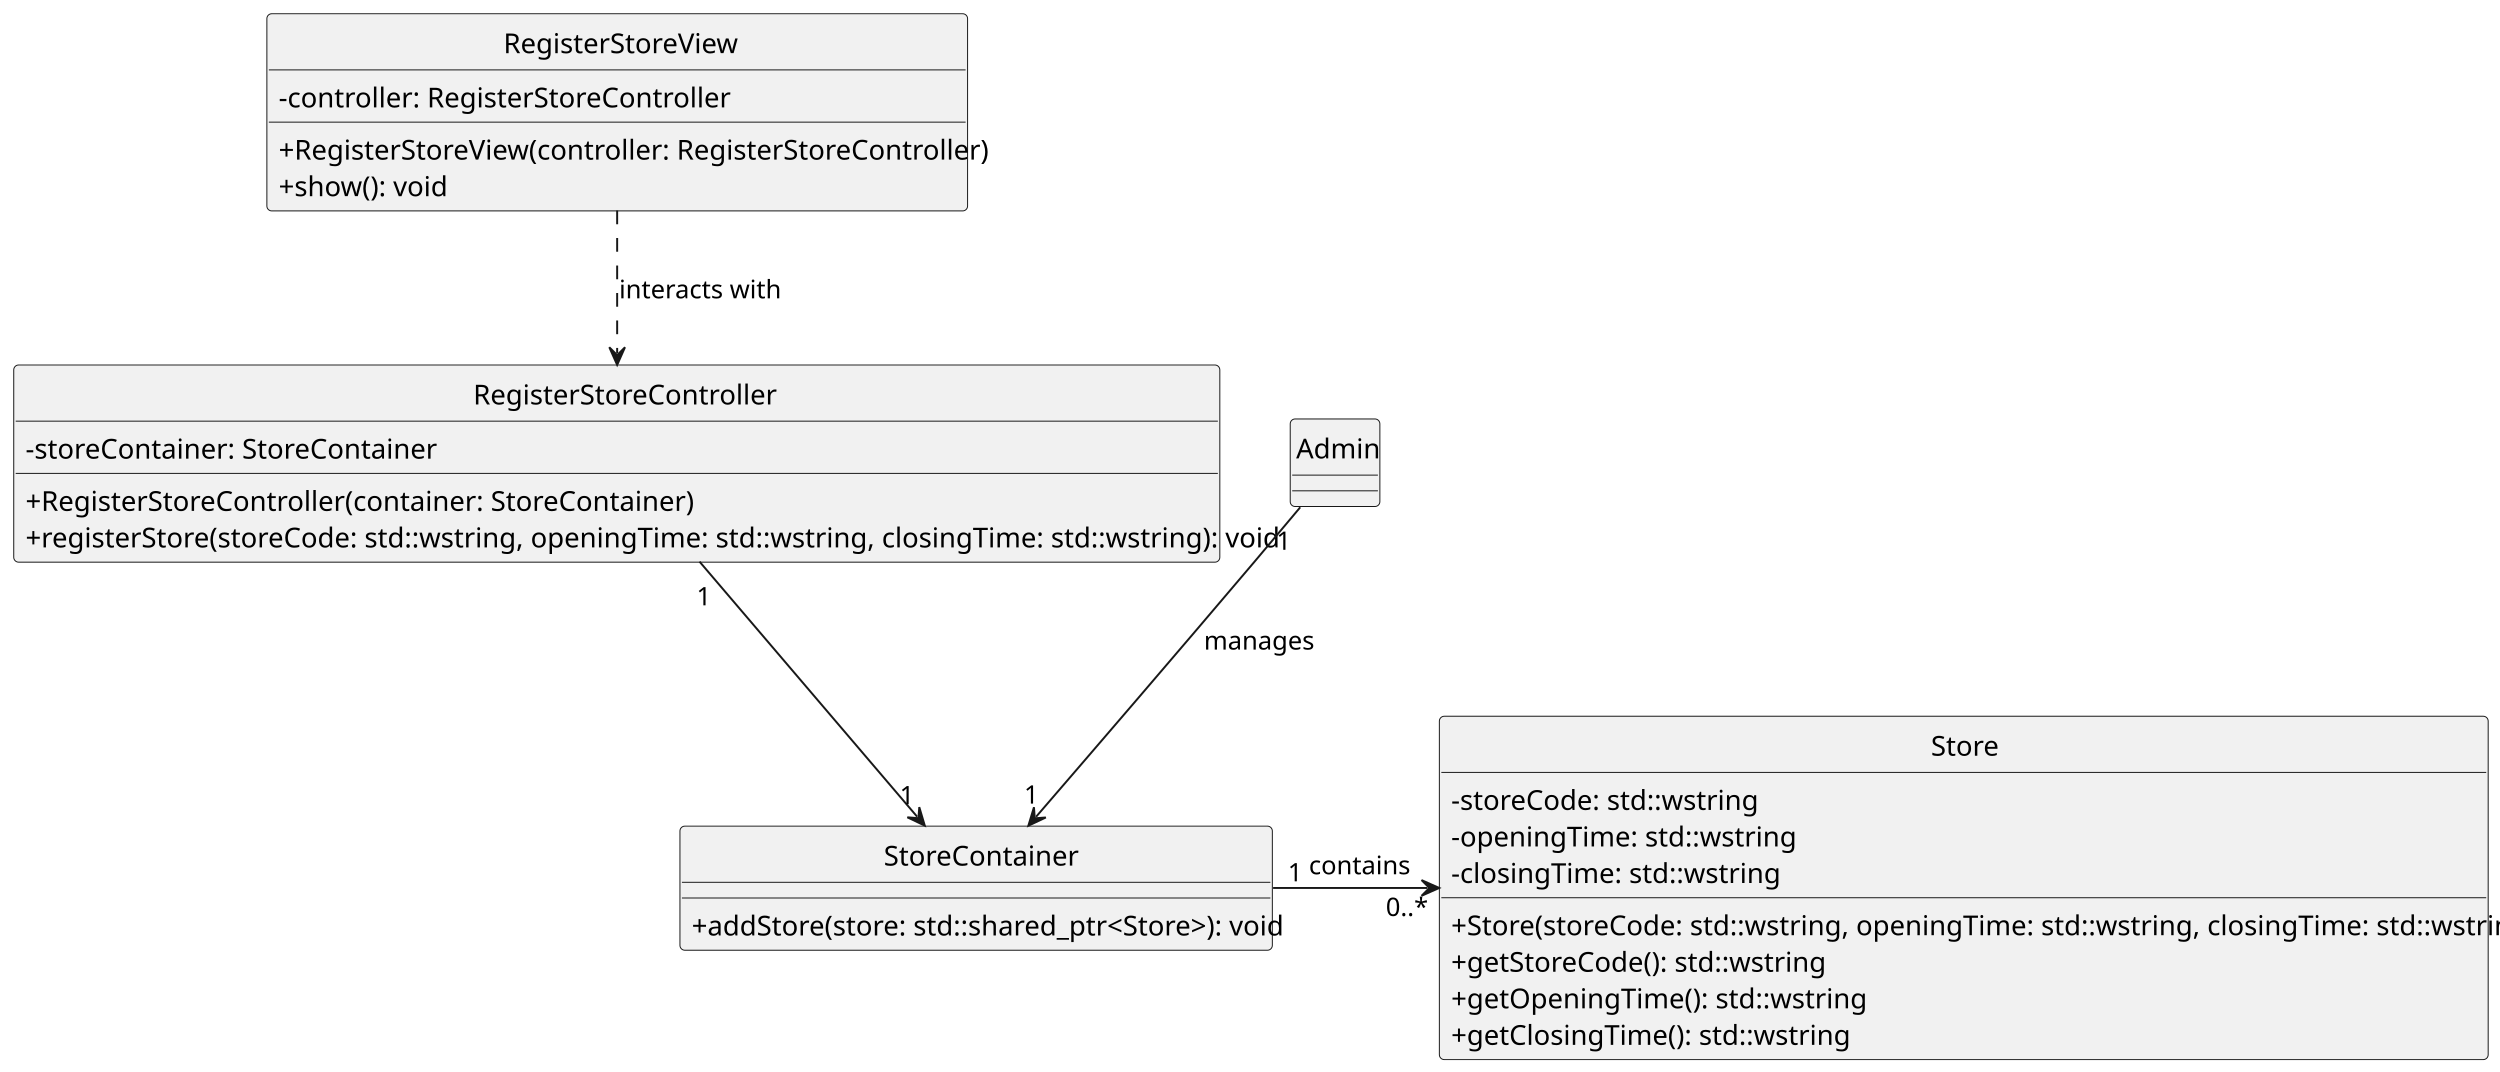
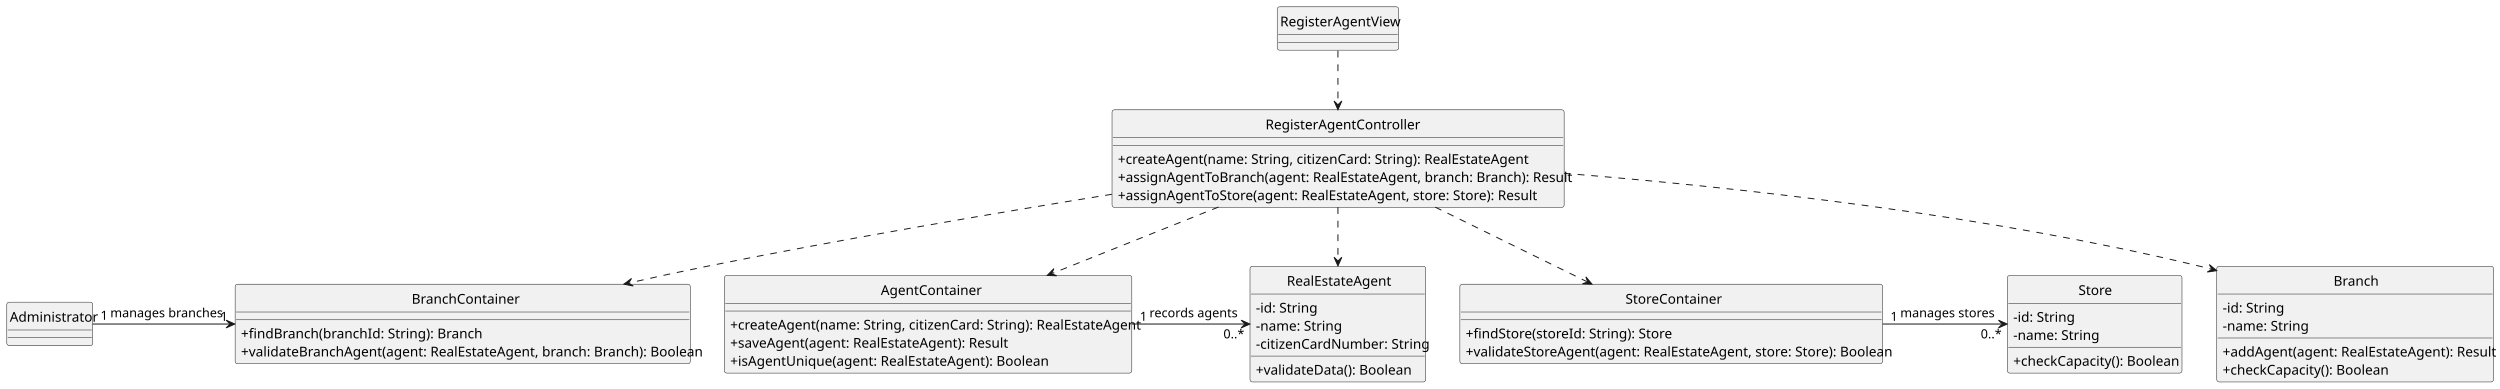
- <svg xmlns="http://www.w3.org/2000/svg" contentStyleType="text/css" height="546px" preserveAspectRatio="none" style="width:1274px;height:546px;background:#FFFFFF;" version="1.1" viewBox="0 0 1274 546" width="1274px" zoomAndPan="magnify">
+ <svg xmlns="http://www.w3.org/2000/svg" contentStyleType="text/css" height="400px" preserveAspectRatio="none" style="width:2573px;height:400px;background:#FFFFFF;" version="1.1" viewBox="0 0 2573 400" width="2573px" zoomAndPan="magnify">
  <defs />
  <g>
+     <g id="elem_RegisterAgentView">
+       <rect codeLine="4" fill="#F1F1F1" height="44.621" id="RegisterAgentView" rx="2.5" ry="2.5" style="stroke:#181818;stroke-width:0.5;" width="125.061" x="1314.5" y="7" />
+       <text fill="#000000" font-family="sans-serif" font-size="14" lengthAdjust="spacing" textLength="119.061" x="1317.5" y="27.107">RegisterAgentView</text>
+       <line style="stroke:#181818;stroke-width:0.5;" x1="1315.5" x2="1438.562" y1="35.621" y2="35.621" />
+       <line style="stroke:#181818;stroke-width:0.5;" x1="1315.5" x2="1438.562" y1="43.621" y2="43.621" />
+     </g>
+     <g id="elem_RegisterAgentController">
+       <rect codeLine="7" fill="#F1F1F1" height="100.484" id="RegisterAgentController" rx="2.5" ry="2.5" style="stroke:#181818;stroke-width:0.5;" width="465.318" x="1144.5" y="113" />
+       <text fill="#000000" font-family="sans-serif" font-size="14" lengthAdjust="spacing" textLength="149.406" x="1302.456" y="133.107">RegisterAgentController</text>
+       <line style="stroke:#181818;stroke-width:0.5;" x1="1145.5" x2="1608.818" y1="141.621" y2="141.621" />
+       <line style="stroke:#181818;stroke-width:0.5;" x1="1145.5" x2="1608.818" y1="149.621" y2="149.621" />
+       <text fill="#000000" font-family="sans-serif" font-size="14" lengthAdjust="spacing" textLength="407.374" x="1150.5" y="168.728">+createAgent(name: String, citizenCard: String): RealEstateAgent</text>
+       <text fill="#000000" font-family="sans-serif" font-size="14" lengthAdjust="spacing" textLength="453.318" x="1150.5" y="187.35">+assignAgentToBranch(agent: RealEstateAgent, branch: Branch): Result</text>
+       <text fill="#000000" font-family="sans-serif" font-size="14" lengthAdjust="spacing" textLength="419.843" x="1150.5" y="205.971">+assignAgentToStore(agent: RealEstateAgent, store: Store): Result</text>
+     </g>
+     <g id="elem_RealEstateAgent">
+       <rect codeLine="13" fill="#F1F1F1" height="119.106" id="RealEstateAgent" rx="2.5" ry="2.5" style="stroke:#181818;stroke-width:0.5;" width="180.834" x="1286.5" y="274" />
+       <text fill="#000000" font-family="sans-serif" font-size="14" lengthAdjust="spacing" textLength="105.068" x="1324.383" y="294.107">RealEstateAgent</text>
+       <line style="stroke:#181818;stroke-width:0.5;" x1="1287.5" x2="1466.334" y1="302.621" y2="302.621" />
+       <text fill="#000000" font-family="sans-serif" font-size="14" lengthAdjust="spacing" textLength="59.91" x="1292.5" y="321.728">-id: String</text>
+       <text fill="#000000" font-family="sans-serif" font-size="14" lengthAdjust="spacing" textLength="84.034" x="1292.5" y="340.35">-name: String</text>
+       <text fill="#000000" font-family="sans-serif" font-size="14" lengthAdjust="spacing" textLength="168.834" x="1292.5" y="358.971">-citizenCardNumber: String</text>
+       <line style="stroke:#181818;stroke-width:0.5;" x1="1287.5" x2="1466.334" y1="366.484" y2="366.484" />
+       <text fill="#000000" font-family="sans-serif" font-size="14" lengthAdjust="spacing" textLength="154.485" x="1292.5" y="385.592">+validateData(): Boolean</text>
+     </g>
+     <g id="elem_Branch">
+       <rect codeLine="20" fill="#F1F1F1" height="119.106" id="Branch" rx="2.5" ry="2.5" style="stroke:#181818;stroke-width:0.5;" width="284.788" x="2281.5" y="274" />
+       <text fill="#000000" font-family="sans-serif" font-size="14" lengthAdjust="spacing" textLength="44.358" x="2401.715" y="294.107">Branch</text>
+       <line style="stroke:#181818;stroke-width:0.5;" x1="2282.5" x2="2565.288" y1="302.621" y2="302.621" />
+       <text fill="#000000" font-family="sans-serif" font-size="14" lengthAdjust="spacing" textLength="59.91" x="2287.5" y="321.728">-id: String</text>
+       <text fill="#000000" font-family="sans-serif" font-size="14" lengthAdjust="spacing" textLength="84.034" x="2287.5" y="340.35">-name: String</text>
+       <line style="stroke:#181818;stroke-width:0.5;" x1="2282.5" x2="2565.288" y1="347.863" y2="347.863" />
+       <text fill="#000000" font-family="sans-serif" font-size="14" lengthAdjust="spacing" textLength="272.788" x="2287.5" y="366.971">+addAgent(agent: RealEstateAgent): Result</text>
+       <text fill="#000000" font-family="sans-serif" font-size="14" lengthAdjust="spacing" textLength="167.699" x="2287.5" y="385.592">+checkCapacity(): Boolean</text>
+     </g>
+     <g id="elem_AgentContainer">
+       <rect codeLine="27" fill="#F1F1F1" height="100.484" id="AgentContainer" rx="2.5" ry="2.5" style="stroke:#181818;stroke-width:0.5;" width="419.374" x="745.5" y="283.5" />
+       <text fill="#000000" font-family="sans-serif" font-size="14" lengthAdjust="spacing" textLength="97.289" x="906.543" y="303.607">AgentContainer</text>
+       <line style="stroke:#181818;stroke-width:0.5;" x1="746.5" x2="1163.874" y1="312.121" y2="312.121" />
+       <line style="stroke:#181818;stroke-width:0.5;" x1="746.5" x2="1163.874" y1="320.121" y2="320.121" />
+       <text fill="#000000" font-family="sans-serif" font-size="14" lengthAdjust="spacing" textLength="407.374" x="751.5" y="339.228">+createAgent(name: String, citizenCard: String): RealEstateAgent</text>
+       <text fill="#000000" font-family="sans-serif" font-size="14" lengthAdjust="spacing" textLength="279.002" x="751.5" y="357.85">+saveAgent(agent: RealEstateAgent): Result</text>
+       <text fill="#000000" font-family="sans-serif" font-size="14" lengthAdjust="spacing" textLength="315.602" x="751.5" y="376.471">+isAgentUnique(agent: RealEstateAgent): Boolean</text>
+     </g>
+     <g id="elem_BranchContainer">
+       <rect codeLine="33" fill="#F1F1F1" height="81.863" id="BranchContainer" rx="2.5" ry="2.5" style="stroke:#181818;stroke-width:0.5;" width="468.463" x="242" y="292.5" />
+       <text fill="#000000" font-family="sans-serif" font-size="14" lengthAdjust="spacing" textLength="105.061" x="423.701" y="312.607">BranchContainer</text>
+       <line style="stroke:#181818;stroke-width:0.5;" x1="243" x2="709.463" y1="321.121" y2="321.121" />
+       <line style="stroke:#181818;stroke-width:0.5;" x1="243" x2="709.463" y1="329.121" y2="329.121" />
+       <text fill="#000000" font-family="sans-serif" font-size="14" lengthAdjust="spacing" textLength="235.402" x="248" y="348.228">+findBranch(branchId: String): Branch</text>
+       <text fill="#000000" font-family="sans-serif" font-size="14" lengthAdjust="spacing" textLength="456.463" x="248" y="366.85">+validateBranchAgent(agent: RealEstateAgent, branch: Branch): Boolean</text>
+     </g>
    <g id="elem_Store">
-       <rect codeLine="6" fill="#F1F1F1" height="174.969" id="Store" rx="2.5" ry="2.5" style="stroke:#181818;stroke-width:0.5;" width="534.477" x="733.5" y="365" />
-       <text fill="#000000" font-family="sans-serif" font-size="14" lengthAdjust="spacing" textLength="33.462" x="984.008" y="385.107">Store
-             </text>
-       <line style="stroke:#181818;stroke-width:0.5;" x1="734.5" x2="1266.977" y1="393.621" y2="393.621" />
-       <text fill="#000000" font-family="sans-serif" font-size="14" lengthAdjust="spacing" textLength="147.834" x="739.5" y="412.728">-storeCode: std::wstring
-             </text>
-       <text fill="#000000" font-family="sans-serif" font-size="14" lengthAdjust="spacing" textLength="164.179" x="739.5" y="431.35">-openingTime: std::wstring
-             </text>
-       <text fill="#000000" font-family="sans-serif" font-size="14" lengthAdjust="spacing" textLength="157.931" x="739.5" y="449.971">-closingTime: std::wstring
-             </text>
-       <line style="stroke:#181818;stroke-width:0.5;" x1="734.5" x2="1266.977" y1="457.484" y2="457.484" />
-       <text fill="#000000" font-family="sans-serif" font-size="14" lengthAdjust="spacing" textLength="522.477" x="739.5" y="476.592">+Store(storeCode: std::wstring, openingTime: std::wstring, closingTime:
-                 std::wstring)
-             </text>
-       <text fill="#000000" font-family="sans-serif" font-size="14" lengthAdjust="spacing" textLength="182.472" x="739.5" y="495.213">+getStoreCode(): std::wstring
-             </text>
-       <text fill="#000000" font-family="sans-serif" font-size="14" lengthAdjust="spacing" textLength="199.582" x="739.5" y="513.834">+getOpeningTime(): std::wstring
-             </text>
-       <text fill="#000000" font-family="sans-serif" font-size="14" lengthAdjust="spacing" textLength="193.341" x="739.5" y="532.455">+getClosingTime(): std::wstring
-             </text>
+       <rect codeLine="38" fill="#F1F1F1" height="100.484" id="Store" rx="2.5" ry="2.5" style="stroke:#181818;stroke-width:0.5;" width="179.699" x="2066" y="283.5" />
+       <text fill="#000000" font-family="sans-serif" font-size="14" lengthAdjust="spacing" textLength="33.462" x="2139.119" y="303.607">Store</text>
+       <line style="stroke:#181818;stroke-width:0.5;" x1="2067" x2="2244.699" y1="312.121" y2="312.121" />
+       <text fill="#000000" font-family="sans-serif" font-size="14" lengthAdjust="spacing" textLength="59.91" x="2072" y="331.228">-id: String</text>
+       <text fill="#000000" font-family="sans-serif" font-size="14" lengthAdjust="spacing" textLength="84.034" x="2072" y="349.85">-name: String</text>
+       <line style="stroke:#181818;stroke-width:0.5;" x1="2067" x2="2244.699" y1="357.363" y2="357.363" />
+       <text fill="#000000" font-family="sans-serif" font-size="14" lengthAdjust="spacing" textLength="167.699" x="2072" y="376.471">+checkCapacity(): Boolean</text>
    </g>
    <g id="elem_StoreContainer">
-       <rect codeLine="16" fill="#F1F1F1" height="63.242" id="StoreContainer" rx="2.5" ry="2.5" style="stroke:#181818;stroke-width:0.5;" width="301.885" x="346.5" y="421" />
-       <text fill="#000000" font-family="sans-serif" font-size="14" lengthAdjust="spacing" textLength="94.165" x="450.36" y="441.107">StoreContainer
-             </text>
-       <line style="stroke:#181818;stroke-width:0.5;" x1="347.5" x2="647.385" y1="449.621" y2="449.621" />
-       <line style="stroke:#181818;stroke-width:0.5;" x1="347.5" x2="647.385" y1="457.621" y2="457.621" />
-       <text fill="#000000" font-family="sans-serif" font-size="14" lengthAdjust="spacing" textLength="289.885" x="352.5" y="476.728">+addStore(store: std::shared_ptr&lt;Store&gt;): void
-             </text>
+       <rect codeLine="44" fill="#F1F1F1" height="81.863" id="StoreContainer" rx="2.5" ry="2.5" style="stroke:#181818;stroke-width:0.5;" width="434.987" x="1502.5" y="292.5" />
+       <text fill="#000000" font-family="sans-serif" font-size="14" lengthAdjust="spacing" textLength="94.165" x="1672.911" y="312.607">StoreContainer</text>
+       <line style="stroke:#181818;stroke-width:0.5;" x1="1503.5" x2="1936.487" y1="321.121" y2="321.121" />
+       <line style="stroke:#181818;stroke-width:0.5;" x1="1503.5" x2="1936.487" y1="329.121" y2="329.121" />
+       <text fill="#000000" font-family="sans-serif" font-size="14" lengthAdjust="spacing" textLength="201.927" x="1508.5" y="348.228">+findStore(storeId: String): Store</text>
+       <text fill="#000000" font-family="sans-serif" font-size="14" lengthAdjust="spacing" textLength="422.987" x="1508.5" y="366.85">+validateStoreAgent(agent: RealEstateAgent, store: Store): Boolean</text>
    </g>
-     <g id="elem_RegisterStoreController">
-       <rect codeLine="20" fill="#F1F1F1" height="100.484" id="RegisterStoreController" rx="2.5" ry="2.5" style="stroke:#181818;stroke-width:0.5;" width="614.622" x="7" y="186" />
-       <text fill="#000000" font-family="sans-serif" font-size="14" lengthAdjust="spacing" textLength="146.282" x="241.17" y="206.107">RegisterStoreController
-             </text>
-       <line style="stroke:#181818;stroke-width:0.5;" x1="8" x2="620.622" y1="214.621" y2="214.621" />
-       <text fill="#000000" font-family="sans-serif" font-size="14" lengthAdjust="spacing" textLength="198.434" x="13" y="233.728">-storeContainer: StoreContainer
-             </text>
-       <line style="stroke:#181818;stroke-width:0.5;" x1="8" x2="620.622" y1="241.242" y2="241.242" />
-       <text fill="#000000" font-family="sans-serif" font-size="14" lengthAdjust="spacing" textLength="323.319" x="13" y="260.35">+RegisterStoreController(container: StoreContainer)
-             </text>
-       <text fill="#000000" font-family="sans-serif" font-size="14" lengthAdjust="spacing" textLength="602.622" x="13" y="278.971">+registerStore(storeCode: std::wstring, openingTime: std::wstring, closingTime:
-                 std::wstring): void
-             </text>
+     <g id="elem_Administrator">
+       <rect fill="#F1F1F1" height="44.621" id="Administrator" rx="2.5" ry="2.5" style="stroke:#181818;stroke-width:0.5;" width="88.469" x="7" y="311" />
+       <text fill="#000000" font-family="sans-serif" font-size="14" lengthAdjust="spacing" textLength="82.469" x="10" y="331.107">Administrator</text>
+       <line style="stroke:#181818;stroke-width:0.5;" x1="8" x2="94.469" y1="339.621" y2="339.621" />
+       <line style="stroke:#181818;stroke-width:0.5;" x1="8" x2="94.469" y1="347.621" y2="347.621" />
    </g>
-     <g id="elem_RegisterStoreView">
-       <rect codeLine="26" fill="#F1F1F1" height="100.484" id="RegisterStoreView" rx="2.5" ry="2.5" style="stroke:#181818;stroke-width:0.5;" width="357.078" x="136" y="7" />
-       <text fill="#000000" font-family="sans-serif" font-size="14" lengthAdjust="spacing" textLength="115.938" x="256.57" y="27.107">RegisterStoreView
-             </text>
-       <line style="stroke:#181818;stroke-width:0.5;" x1="137" x2="492.078" y1="35.621" y2="35.621" />
-       <text fill="#000000" font-family="sans-serif" font-size="14" lengthAdjust="spacing" textLength="216.303" x="142" y="54.728">-controller: RegisterStoreController
-             </text>
-       <line style="stroke:#181818;stroke-width:0.5;" x1="137" x2="492.078" y1="62.242" y2="62.242" />
-       <text fill="#000000" font-family="sans-serif" font-size="14" lengthAdjust="spacing" textLength="345.078" x="142" y="81.35">+RegisterStoreView(controller: RegisterStoreController)
-             </text>
-       <text fill="#000000" font-family="sans-serif" font-size="14" lengthAdjust="spacing" textLength="83.644" x="142" y="99.971">+show(): void
-             </text>
+     <g id="link_Administrator_BranchContainer">
+       <path codeLine="49" d="M95.28,333.5 C131.42,333.5 179.54,333.5 235.7,333.5 " fill="none" id="Administrator-to-BranchContainer" style="stroke:#181818;stroke-width:1.0;" />
+       <polygon fill="#181818" points="241.7,333.5,232.7,329.5,236.7,333.5,232.7,337.5,241.7,333.5" style="stroke:#181818;stroke-width:1.0;" />
+       <text fill="#000000" font-family="sans-serif" font-size="13" lengthAdjust="spacing" textLength="110.57" x="113.5" y="326.528">manages branches</text>
+       <text fill="#000000" font-family="sans-serif" font-size="13" lengthAdjust="spacing" textLength="7.23" x="103.472" y="329.125">1</text>
+       <text fill="#000000" font-family="sans-serif" font-size="13" lengthAdjust="spacing" textLength="7.23" x="226.893" y="330.256">1</text>
    </g>
-     <g id="elem_Admin">
-       <rect codeLine="31" fill="#F1F1F1" height="44.621" id="Admin" rx="2.5" ry="2.5" style="stroke:#181818;stroke-width:0.5;" width="45.683" x="657.5" y="213.5" />
-       <text fill="#000000" font-family="sans-serif" font-size="14" lengthAdjust="spacing" textLength="39.683" x="660.5" y="233.607">Admin
-             </text>
-       <line style="stroke:#181818;stroke-width:0.5;" x1="658.5" x2="702.183" y1="242.121" y2="242.121" />
-       <line style="stroke:#181818;stroke-width:0.5;" x1="658.5" x2="702.183" y1="250.121" y2="250.121" />
+     <g id="link_AgentContainer_RealEstateAgent">
+       <path codeLine="50" d="M1164.76,333.5 C1207.58,333.5 1244.47,333.5 1280.37,333.5 " fill="none" id="AgentContainer-to-RealEstateAgent" style="stroke:#181818;stroke-width:1.0;" />
+       <polygon fill="#181818" points="1286.37,333.5,1277.37,329.5,1281.37,333.5,1277.37,337.5,1286.37,333.5" style="stroke:#181818;stroke-width:1.0;" />
+       <text fill="#000000" font-family="sans-serif" font-size="13" lengthAdjust="spacing" textLength="85.992" x="1183" y="326.528">records agents</text>
+       <text fill="#000000" font-family="sans-serif" font-size="13" lengthAdjust="spacing" textLength="7.23" x="1173.088" y="330.192">1</text>
+       <text fill="#000000" font-family="sans-serif" font-size="13" lengthAdjust="spacing" textLength="19.513" x="1259.106" y="348.24">0..*</text>
    </g>
    <g id="link_StoreContainer_Store">
-       <path codeLine="35" d="M648.76,452.5 C675.66,452.5 698.4,452.5 727.42,452.5 " fill="none" id="StoreContainer-to-Store" style="stroke:#181818;stroke-width:1.0;" />
-       <polygon fill="#181818" points="733.42,452.5,724.42,448.5,728.42,452.5,724.42,456.5,733.42,452.5" style="stroke:#181818;stroke-width:1.0;" />
-       <text fill="#000000" font-family="sans-serif" font-size="13" lengthAdjust="spacing" textLength="48.42" x="667" y="445.528">contains
-             </text>
-       <text fill="#000000" font-family="sans-serif" font-size="13" lengthAdjust="spacing" textLength="7.23" x="656.264" y="449.118">1
-             </text>
-       <text fill="#000000" font-family="sans-serif" font-size="13" lengthAdjust="spacing" textLength="19.513" x="706.21" y="466.785">0..*
-             </text>
+       <path codeLine="51" d="M1937.68,333.5 C1982.96,333.5 2022.27,333.5 2059.77,333.5 " fill="none" id="StoreContainer-to-Store" style="stroke:#181818;stroke-width:1.0;" />
+       <polygon fill="#181818" points="2065.77,333.5,2056.77,329.5,2060.77,333.5,2056.77,337.5,2065.77,333.5" style="stroke:#181818;stroke-width:1.0;" />
+       <text fill="#000000" font-family="sans-serif" font-size="13" lengthAdjust="spacing" textLength="92.492" x="1955.75" y="326.528">manages stores</text>
+       <text fill="#000000" font-family="sans-serif" font-size="13" lengthAdjust="spacing" textLength="7.23" x="1945.633" y="330.231">1</text>
+       <text fill="#000000" font-family="sans-serif" font-size="13" lengthAdjust="spacing" textLength="19.513" x="2038.545" y="348.224">0..*</text>
    </g>
-     <g id="link_RegisterStoreController_StoreContainer">
-       <path codeLine="36" d="M356.48,286.21 C391.83,327.65 437.395,381.056 467.375,416.186 " fill="none" id="RegisterStoreController-to-StoreContainer" style="stroke:#181818;stroke-width:1.0;" />
-       <polygon fill="#181818" points="471.27,420.75,468.47,411.308,468.024,416.947,462.385,416.501,471.27,420.75" style="stroke:#181818;stroke-width:1.0;" />
-       <text fill="#000000" font-family="sans-serif" font-size="13" lengthAdjust="spacing" textLength="7.23" x="354.934" y="308.481">1
-             </text>
-       <text fill="#000000" font-family="sans-serif" font-size="13" lengthAdjust="spacing" textLength="7.23" x="458.451" y="409.859">1
-             </text>
+     <g id="link_RegisterAgentView_RegisterAgentController">
+       <path codeLine="53" d="M1377,52.21 C1377,68.7 1377,86.02 1377,106.93 " fill="none" id="RegisterAgentView-to-RegisterAgentController" style="stroke:#181818;stroke-width:1.0;stroke-dasharray:7.0,7.0;" />
+       <polygon fill="#181818" points="1377,112.93,1381,103.93,1377,107.93,1373,103.93,1377,112.93" style="stroke:#181818;stroke-width:1.0;" />
    </g>
-     <g id="link_RegisterStoreView_RegisterStoreController">
-       <path codeLine="37" d="M314.5,107.3 C314.5,131.85 314.5,155.45 314.5,179.96 " fill="none" id="RegisterStoreView-to-RegisterStoreController" style="stroke:#181818;stroke-width:1.0;stroke-dasharray:7.0,7.0;" />
-       <polygon fill="#181818" points="314.5,185.96,318.5,176.96,314.5,180.96,310.5,176.96,314.5,185.96" style="stroke:#181818;stroke-width:1.0;" />
-       <text fill="#000000" font-family="sans-serif" font-size="13" lengthAdjust="spacing" textLength="75.861" x="315.5" y="152.028">interacts with
-             </text>
+     <g id="link_RegisterAgentController_RealEstateAgent">
+       <path codeLine="54" d="M1377,213.19 C1377,232.13 1377,247.95 1377,267.71 " fill="none" id="RegisterAgentController-to-RealEstateAgent" style="stroke:#181818;stroke-width:1.0;stroke-dasharray:7.0,7.0;" />
+       <polygon fill="#181818" points="1377,273.71,1381,264.71,1377,268.71,1373,264.71,1377,273.71" style="stroke:#181818;stroke-width:1.0;" />
    </g>
-     <g id="link_Admin_StoreContainer">
-       <path codeLine="38" d="M662.6,258.51 C655.44,267.09 647.1,277.03 639.5,286 C599.48,333.23 556.58,383.098 527.97,416.248 " fill="none" id="Admin-to-StoreContainer" style="stroke:#181818;stroke-width:1.0;" />
-       <polygon fill="#181818" points="524.05,420.79,532.958,416.59,527.317,417.005,526.902,411.363,524.05,420.79" style="stroke:#181818;stroke-width:1.0;" />
-       <text fill="#000000" font-family="sans-serif" font-size="13" lengthAdjust="spacing" textLength="53.479" x="613.5" y="331.028">manages
-             </text>
-       <text fill="#000000" font-family="sans-serif" font-size="13" lengthAdjust="spacing" textLength="7.23" x="650.451" y="280.179">1
-             </text>
-       <text fill="#000000" font-family="sans-serif" font-size="13" lengthAdjust="spacing" textLength="7.23" x="521.84" y="409.53">1
-             </text>
+     <g id="link_RegisterAgentController_BranchContainer">
+       <path codeLine="55" d="M1144.34,199.95 C1020.39,219.98 865.54,246.41 728,274 C700.15,279.59 676.523,284.668 647.933,291.128 " fill="none" id="RegisterAgentController-to-BranchContainer" style="stroke:#181818;stroke-width:1.0;stroke-dasharray:7.0,7.0;" />
+       <polygon fill="#181818" points="642.08,292.45,651.74,294.368,646.957,291.348,649.977,286.565,642.08,292.45" style="stroke:#181818;stroke-width:1.0;" />
+     </g>
+     <g id="link_RegisterAgentController_AgentContainer">
+       <path codeLine="56" d="M1254.09,213.08 C1198.61,235.23 1138.812,259.105 1083.352,281.255 " fill="none" id="RegisterAgentController-to-AgentContainer" style="stroke:#181818;stroke-width:1.0;stroke-dasharray:7.0,7.0;" />
+       <polygon fill="#181818" points="1077.78,283.48,1087.622,283.857,1082.423,281.625,1084.655,276.427,1077.78,283.48" style="stroke:#181818;stroke-width:1.0;" />
+     </g>
+     <g id="link_RegisterAgentController_Branch">
+       <path codeLine="57" d="M1609.78,178.36 C1790.21,192.96 2045.48,221.23 2264,274 C2269.75,275.39 2269.802,275.303 2275.662,276.943 " fill="none" id="RegisterAgentController-to-Branch" style="stroke:#181818;stroke-width:1.0;stroke-dasharray:7.0,7.0;" />
+       <polygon fill="#181818" points="2281.44,278.56,2273.851,272.282,2276.625,277.212,2271.695,279.986,2281.44,278.56" style="stroke:#181818;stroke-width:1.0;" />
+     </g>
+     <g id="link_RegisterAgentController_StoreContainer">
+       <path codeLine="58" d="M1477.13,213.19 C1528.44,238.4 1584.745,266.055 1633.115,289.815 " fill="none" id="RegisterAgentController-to-StoreContainer" style="stroke:#181818;stroke-width:1.0;stroke-dasharray:7.0,7.0;" />
+       <polygon fill="#181818" points="1638.5,292.46,1632.186,284.902,1634.012,290.255,1628.658,292.082,1638.5,292.46" style="stroke:#181818;stroke-width:1.0;" />
    </g>
  </g>
</svg>
